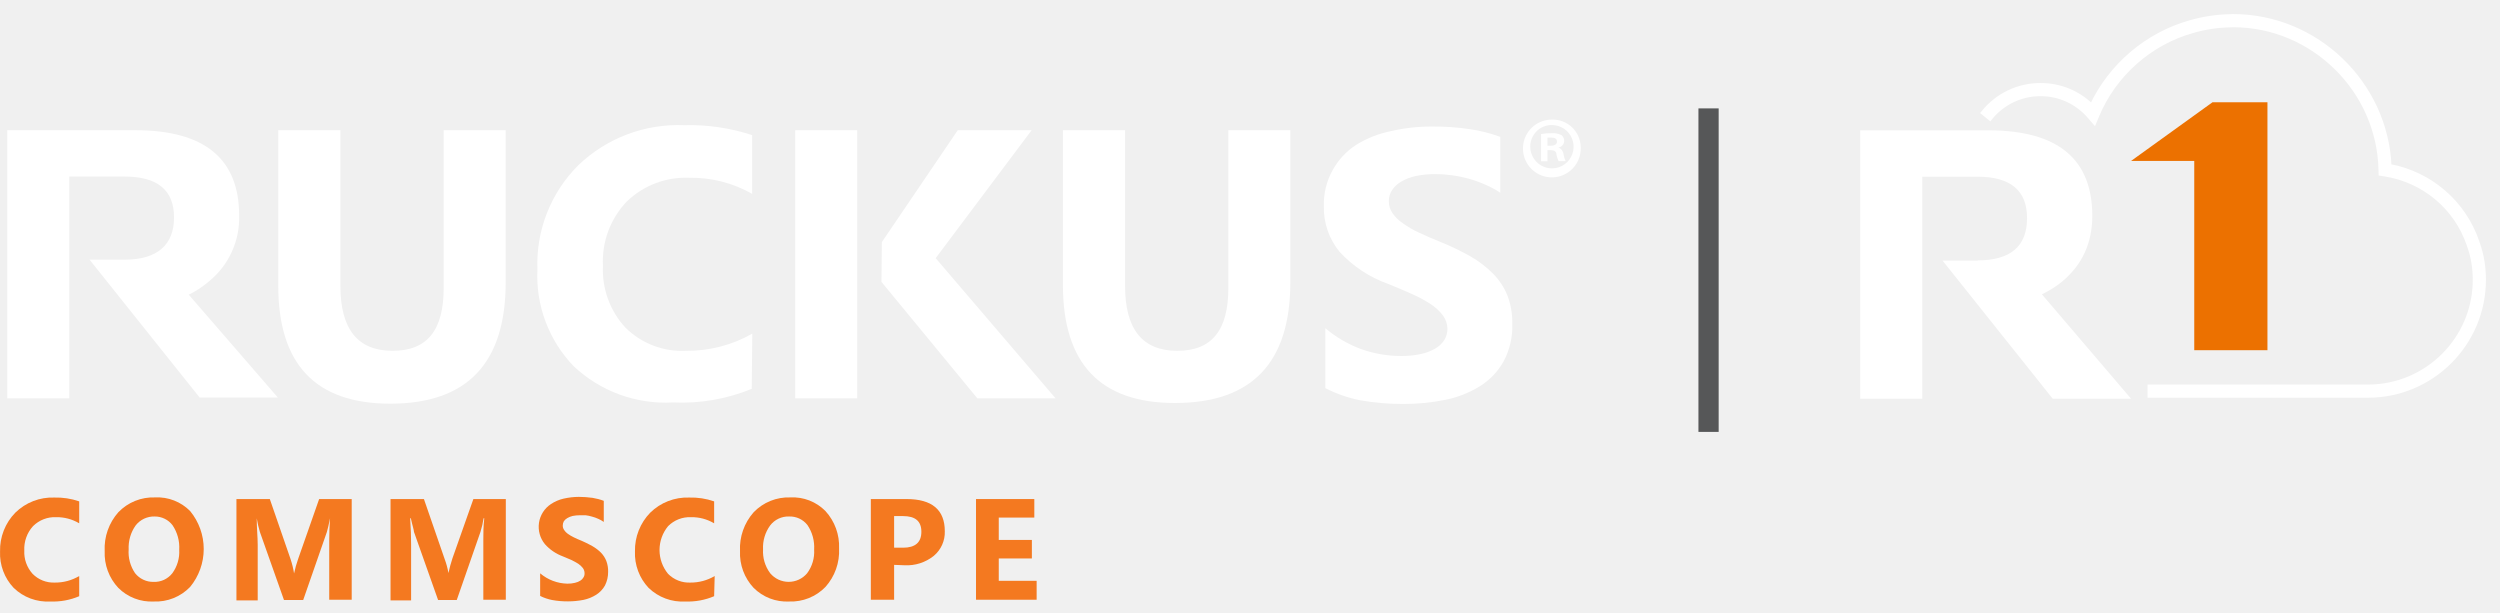
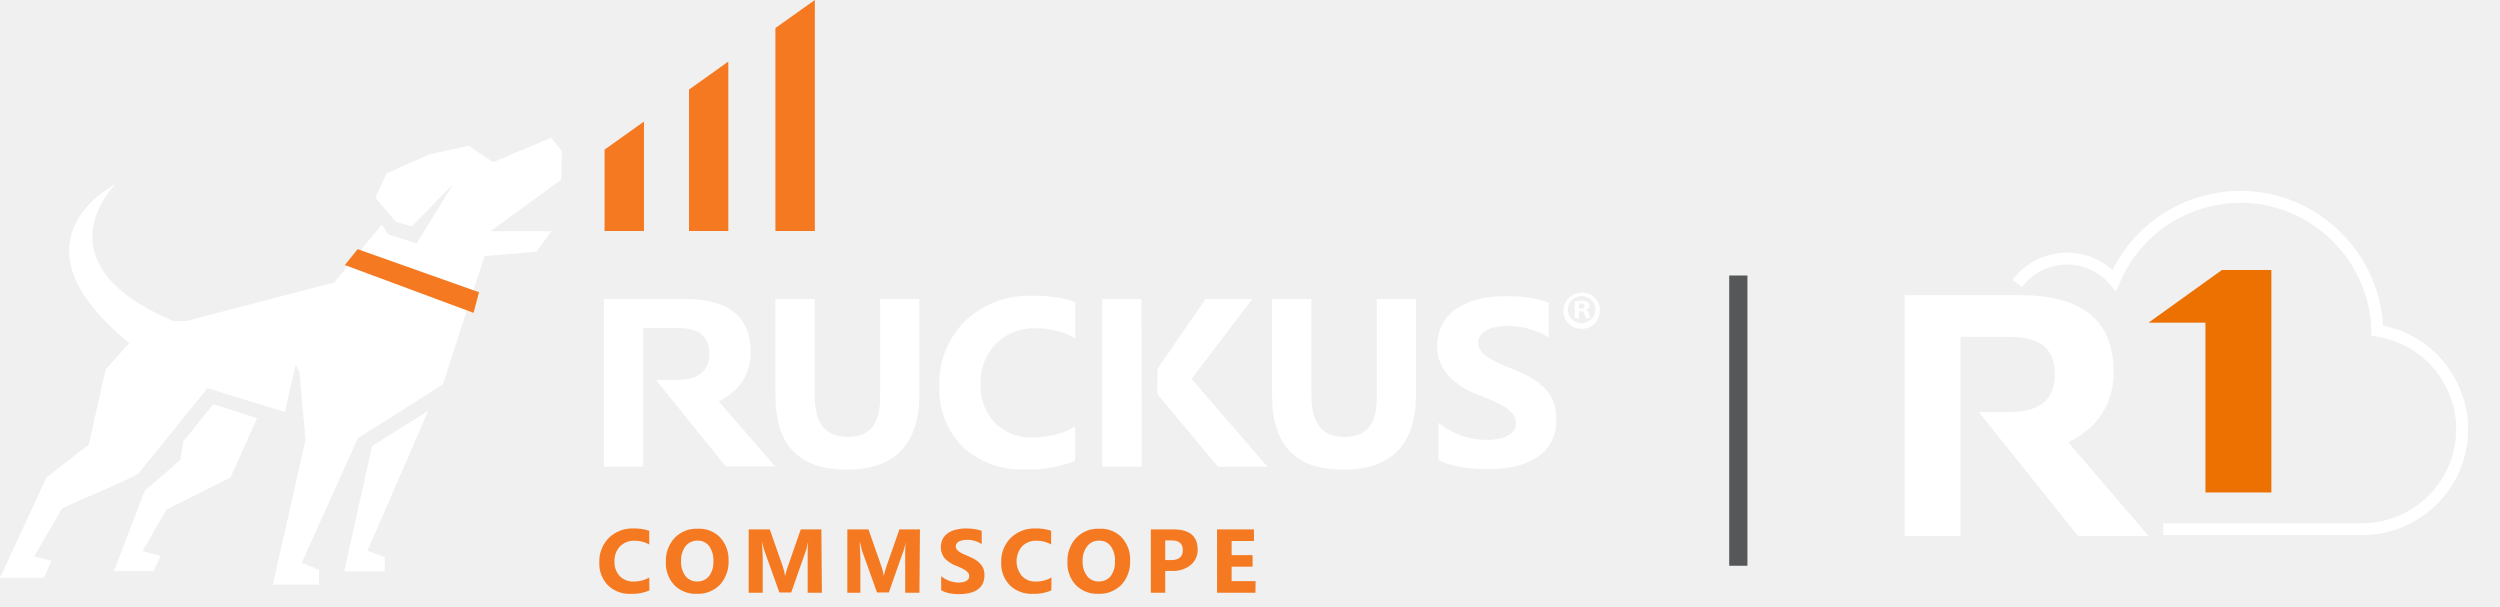
- <svg xmlns="http://www.w3.org/2000/svg" width="151" height="37" viewBox="0 0 151 37" fill="none" style="margin-left: 6px;">
-   <path d="M30.543 17.05C30.543 21.938 28.219 24.382 23.572 24.382C19.062 24.382 16.807 22.007 16.807 17.255V7.865H20.56V17.264C20.56 19.881 21.605 21.189 23.712 21.189C25.819 21.189 26.798 19.93 26.798 17.395V7.865H30.543V17.05Z" fill="white" />
-   <path d="M45.405 23.485C43.901 24.103 42.281 24.384 40.657 24.308C39.559 24.37 38.46 24.208 37.428 23.832C36.395 23.455 35.449 22.873 34.649 22.119C33.906 21.347 33.329 20.431 32.952 19.428C32.576 18.424 32.408 17.355 32.46 16.284C32.413 15.12 32.609 13.959 33.033 12.874C33.459 11.789 34.104 10.803 34.929 9.981C35.776 9.168 36.778 8.535 37.875 8.119C38.972 7.703 40.142 7.514 41.315 7.561C42.711 7.522 44.103 7.726 45.43 8.162V11.709C44.275 11.05 42.965 10.715 41.636 10.738C40.942 10.707 40.249 10.818 39.6 11.065C38.95 11.311 38.358 11.687 37.858 12.17C37.366 12.685 36.985 13.295 36.737 13.963C36.489 14.631 36.381 15.342 36.418 16.054C36.386 16.738 36.489 17.421 36.724 18.064C36.959 18.707 37.319 19.297 37.785 19.798C38.263 20.27 38.834 20.637 39.462 20.876C40.089 21.116 40.759 21.222 41.43 21.189C42.834 21.205 44.218 20.847 45.438 20.152L45.405 23.485Z" fill="white" />
-   <path d="M77.936 17.05C77.936 21.911 75.613 24.341 70.966 24.341C66.456 24.341 64.201 21.965 64.201 17.214V7.865H67.954V17.264C67.954 19.881 68.999 21.189 71.106 21.189C73.213 21.189 74.192 19.93 74.192 17.395V7.865H77.936V17.05Z" fill="white" />
-   <path d="M80.051 23.444V19.823C80.695 20.37 81.431 20.799 82.224 21.09C82.991 21.36 83.797 21.5 84.61 21.502C85.025 21.508 85.439 21.466 85.845 21.378C86.155 21.311 86.452 21.194 86.725 21.033C86.939 20.904 87.12 20.726 87.252 20.514C87.366 20.317 87.425 20.092 87.425 19.864C87.421 19.567 87.323 19.279 87.145 19.041C86.933 18.77 86.677 18.537 86.388 18.35C86.023 18.118 85.64 17.915 85.244 17.741C84.808 17.543 84.331 17.346 83.82 17.14C82.711 16.741 81.715 16.081 80.915 15.214C80.276 14.44 79.937 13.461 79.961 12.458C79.937 11.699 80.119 10.948 80.487 10.285C80.829 9.66 81.321 9.131 81.919 8.746C82.559 8.35 83.264 8.071 84.001 7.923C84.811 7.734 85.639 7.64 86.47 7.643C87.239 7.635 88.006 7.687 88.766 7.8C89.398 7.89 90.019 8.047 90.618 8.269V11.643C90.33 11.449 90.024 11.284 89.704 11.149C89.376 11.004 89.038 10.883 88.692 10.787C88.352 10.695 88.005 10.626 87.655 10.581C87.331 10.536 87.004 10.514 86.676 10.515C86.286 10.513 85.897 10.552 85.516 10.631C85.206 10.696 84.909 10.809 84.635 10.968C84.414 11.093 84.226 11.268 84.084 11.478C83.951 11.678 83.882 11.913 83.886 12.153C83.882 12.412 83.96 12.665 84.108 12.877C84.277 13.118 84.489 13.325 84.734 13.486C85.04 13.708 85.368 13.898 85.713 14.054C86.097 14.235 86.533 14.424 87.022 14.622C87.638 14.87 88.237 15.159 88.816 15.486C89.313 15.768 89.77 16.117 90.174 16.523C90.548 16.9 90.845 17.348 91.046 17.84C91.254 18.389 91.354 18.973 91.342 19.56C91.371 20.35 91.189 21.134 90.816 21.831C90.472 22.443 89.98 22.958 89.383 23.329C88.739 23.727 88.028 24.006 87.285 24.152C86.451 24.32 85.601 24.402 84.75 24.399C83.879 24.402 83.008 24.327 82.15 24.176C81.42 24.031 80.713 23.784 80.051 23.444Z" fill="white" />
-   <path d="M51.775 24.061H48.03V7.865H51.775V24.061Z" fill="white" />
-   <path d="M53.24 17.025L59.033 24.061H63.757L56.515 15.593L62.309 7.865H57.848L53.264 14.622L53.24 17.025Z" fill="white" />
-   <path d="M11.401 17.799C11.849 17.58 12.267 17.303 12.643 16.976C13.225 16.498 13.69 15.894 14.002 15.209C14.314 14.525 14.466 13.778 14.445 13.025C14.445 9.585 12.352 7.865 8.166 7.865H0.439V24.061H4.183V10.664H7.524C9.516 10.664 10.512 11.486 10.512 13.132C10.512 14.778 9.516 15.684 7.524 15.684H5.409L12.059 24.012H16.783L11.401 17.799Z" fill="white" />
-   <path d="M95.474 8.869C95.493 9.218 95.408 9.565 95.228 9.865C95.049 10.165 94.783 10.404 94.466 10.551C94.149 10.698 93.795 10.746 93.45 10.69C93.105 10.634 92.785 10.475 92.531 10.234C92.278 9.994 92.102 9.683 92.027 9.342C91.953 9 91.982 8.644 92.112 8.32C92.242 7.995 92.466 7.717 92.756 7.522C93.046 7.326 93.388 7.222 93.737 7.224C93.959 7.217 94.181 7.254 94.388 7.334C94.596 7.413 94.786 7.532 94.948 7.685C95.109 7.838 95.238 8.022 95.329 8.225C95.419 8.428 95.468 8.647 95.474 8.869ZM92.428 8.869C92.43 9.128 92.508 9.38 92.653 9.594C92.798 9.808 93.003 9.975 93.242 10.072C93.481 10.17 93.744 10.195 93.997 10.144C94.251 10.092 94.483 9.967 94.665 9.784C94.847 9.6 94.971 9.367 95.021 9.113C95.071 8.86 95.044 8.597 94.945 8.359C94.846 8.12 94.678 7.916 94.463 7.773C94.248 7.629 93.996 7.553 93.737 7.553C93.564 7.55 93.392 7.583 93.232 7.649C93.071 7.714 92.926 7.811 92.804 7.934C92.682 8.057 92.586 8.203 92.521 8.364C92.457 8.524 92.425 8.696 92.428 8.869ZM93.466 9.742H93.079V8.096C93.293 8.058 93.511 8.041 93.729 8.046C93.93 8.031 94.132 8.071 94.313 8.162C94.367 8.205 94.41 8.26 94.438 8.323C94.467 8.386 94.48 8.455 94.478 8.524C94.472 8.618 94.434 8.707 94.372 8.777C94.309 8.847 94.225 8.894 94.132 8.911C94.215 8.943 94.287 8.998 94.341 9.069C94.395 9.141 94.428 9.225 94.436 9.314C94.458 9.46 94.503 9.601 94.568 9.734H94.14C94.078 9.606 94.033 9.47 94.009 9.33C94.009 9.141 93.869 9.067 93.655 9.067H93.466V9.742ZM93.466 8.804H93.647C93.869 8.804 94.041 8.73 94.041 8.557C94.041 8.384 93.926 8.31 93.679 8.31H93.466V8.804Z" fill="white" />
-   <path d="M4.784 36.011C4.233 36.245 3.638 36.355 3.039 36.331C2.634 36.354 2.227 36.293 1.846 36.151C1.465 36.01 1.118 35.791 0.826 35.508C0.548 35.214 0.332 34.868 0.191 34.489C0.05 34.11 -0.014 33.707 0.003 33.303C-0.007 32.872 0.07 32.443 0.228 32.041C0.386 31.64 0.623 31.274 0.924 30.966C1.234 30.661 1.602 30.423 2.007 30.266C2.412 30.109 2.844 30.036 3.278 30.052C3.79 30.038 4.3 30.116 4.784 30.283V31.608C4.361 31.357 3.877 31.229 3.385 31.237C3.128 31.226 2.872 31.269 2.632 31.363C2.393 31.456 2.176 31.598 1.994 31.78C1.814 31.978 1.675 32.209 1.585 32.461C1.495 32.712 1.455 32.979 1.468 33.245C1.454 33.503 1.491 33.76 1.577 34.003C1.664 34.246 1.797 34.469 1.97 34.661C2.144 34.837 2.353 34.975 2.584 35.066C2.816 35.157 3.063 35.198 3.311 35.188C3.829 35.193 4.338 35.056 4.784 34.792V36.011Z" fill="#F47920" />
-   <path d="M9.286 36.331C8.891 36.351 8.497 36.288 8.129 36.146C7.76 36.005 7.425 35.787 7.146 35.508C6.868 35.212 6.651 34.862 6.51 34.481C6.369 34.099 6.305 33.693 6.323 33.286C6.28 32.427 6.576 31.585 7.146 30.941C7.432 30.643 7.778 30.409 8.161 30.254C8.544 30.1 8.955 30.028 9.368 30.044C9.759 30.024 10.149 30.087 10.513 30.229C10.878 30.371 11.208 30.588 11.483 30.867C12.015 31.512 12.305 32.323 12.305 33.159C12.305 33.995 12.015 34.805 11.483 35.451C11.2 35.745 10.858 35.975 10.479 36.127C10.1 36.279 9.693 36.349 9.286 36.331ZM9.343 31.196C9.122 31.189 8.902 31.235 8.702 31.329C8.501 31.424 8.326 31.564 8.191 31.739C7.894 32.159 7.747 32.666 7.771 33.179C7.733 33.69 7.87 34.197 8.158 34.62C8.291 34.788 8.462 34.923 8.656 35.014C8.85 35.106 9.063 35.151 9.277 35.146C9.493 35.155 9.707 35.113 9.903 35.023C10.099 34.932 10.271 34.797 10.405 34.628C10.707 34.217 10.856 33.713 10.825 33.204C10.857 32.679 10.715 32.159 10.421 31.723C10.295 31.557 10.132 31.424 9.944 31.332C9.757 31.241 9.551 31.194 9.343 31.196Z" fill="#F47920" />
-   <path d="M21.243 36.224H19.885V32.612C19.885 32.217 19.902 31.78 19.935 31.303C19.86 31.682 19.795 31.945 19.745 32.126L18.313 36.241H17.153L15.696 32.126C15.616 31.856 15.553 31.581 15.507 31.303C15.507 31.904 15.565 32.431 15.565 32.892V36.266H14.281V30.143H16.297L17.548 33.764C17.643 34.048 17.715 34.34 17.762 34.636C17.825 34.337 17.907 34.043 18.009 33.756L19.276 30.143H21.243V36.224Z" fill="#F47920" />
-   <path d="M30.551 36.224H29.193V32.612C29.193 32.217 29.193 31.789 29.25 31.303H29.209C29.168 31.582 29.105 31.857 29.02 32.126L27.588 36.241H26.461L25.004 32.126C25.004 32.011 24.905 31.731 24.815 31.303H24.774C24.815 31.904 24.831 32.431 24.831 32.892V36.266H23.588V30.143H25.605L26.856 33.764C26.959 34.038 27.036 34.322 27.086 34.611C27.15 34.314 27.23 34.02 27.325 33.731L28.592 30.143H30.551V36.224Z" fill="#F47920" />
-   <path d="M32.625 35.994V34.628C33.084 35.02 33.666 35.241 34.27 35.253C34.423 35.256 34.575 35.239 34.723 35.204C34.839 35.178 34.95 35.134 35.052 35.072C35.131 35.024 35.196 34.956 35.242 34.875C35.287 34.804 35.31 34.721 35.307 34.636C35.31 34.521 35.275 34.409 35.209 34.315C35.13 34.213 35.035 34.124 34.929 34.052C34.805 33.978 34.666 33.895 34.509 33.821L33.982 33.599C33.572 33.446 33.204 33.194 32.913 32.867C32.766 32.689 32.658 32.482 32.597 32.26C32.535 32.037 32.521 31.805 32.555 31.576C32.589 31.348 32.671 31.13 32.795 30.935C32.919 30.741 33.082 30.575 33.275 30.447C33.508 30.292 33.767 30.18 34.04 30.118C34.342 30.049 34.651 30.013 34.962 30.011C35.237 30.012 35.512 30.032 35.785 30.069C36.018 30.106 36.247 30.166 36.468 30.25V31.525C36.363 31.45 36.25 31.386 36.13 31.336C36.011 31.281 35.887 31.237 35.76 31.204C35.634 31.165 35.504 31.138 35.373 31.122H35.011C34.87 31.122 34.73 31.136 34.591 31.163C34.475 31.189 34.364 31.234 34.262 31.295C34.181 31.342 34.111 31.407 34.056 31.484C34.014 31.562 33.991 31.65 33.991 31.739C33.989 31.836 34.018 31.931 34.073 32.011C34.131 32.102 34.207 32.18 34.295 32.241C34.41 32.323 34.531 32.394 34.657 32.455C34.805 32.529 34.962 32.595 35.143 32.669C35.369 32.766 35.589 32.876 35.801 32.998C35.984 33.105 36.153 33.235 36.303 33.385C36.442 33.53 36.551 33.701 36.624 33.887C36.701 34.095 36.737 34.316 36.731 34.537C36.734 34.823 36.669 35.105 36.542 35.36C36.416 35.588 36.234 35.78 36.015 35.92C35.778 36.07 35.516 36.176 35.242 36.233C34.935 36.292 34.624 36.323 34.312 36.323C33.989 36.326 33.666 36.298 33.349 36.241C33.097 36.192 32.854 36.109 32.625 35.994Z" fill="#F47920" />
-   <path d="M43.134 36.011C42.583 36.245 41.987 36.355 41.389 36.331C40.983 36.354 40.577 36.293 40.196 36.151C39.815 36.01 39.468 35.791 39.175 35.508C38.898 35.214 38.682 34.868 38.541 34.489C38.399 34.11 38.335 33.707 38.352 33.303C38.343 32.872 38.419 32.443 38.578 32.041C38.736 31.64 38.973 31.274 39.274 30.966C39.583 30.661 39.952 30.423 40.356 30.266C40.761 30.109 41.194 30.036 41.628 30.052C42.139 30.037 42.65 30.115 43.134 30.283V31.608C42.711 31.356 42.226 31.228 41.735 31.237C41.479 31.227 41.224 31.269 40.986 31.363C40.748 31.456 40.532 31.599 40.352 31.78C40.018 32.186 39.835 32.695 39.835 33.221C39.835 33.746 40.018 34.255 40.352 34.661C40.526 34.837 40.736 34.975 40.967 35.066C41.198 35.157 41.446 35.198 41.694 35.188C42.211 35.193 42.721 35.056 43.167 34.792L43.134 36.011Z" fill="#F47920" />
-   <path d="M47.66 36.331C47.266 36.351 46.871 36.288 46.503 36.146C46.135 36.005 45.8 35.787 45.52 35.508C45.242 35.212 45.026 34.862 44.884 34.481C44.743 34.099 44.679 33.693 44.697 33.286C44.654 32.427 44.95 31.585 45.52 30.941C45.806 30.643 46.152 30.409 46.535 30.254C46.918 30.1 47.329 30.028 47.742 30.044C48.133 30.024 48.523 30.087 48.888 30.229C49.252 30.371 49.583 30.588 49.857 30.867C50.42 31.483 50.716 32.297 50.68 33.13C50.722 33.982 50.426 34.816 49.857 35.451C49.573 35.744 49.231 35.973 48.852 36.125C48.474 36.277 48.067 36.347 47.66 36.331ZM47.66 31.196C47.44 31.188 47.221 31.234 47.022 31.328C46.823 31.423 46.649 31.564 46.516 31.739C46.213 32.156 46.062 32.665 46.088 33.179C46.058 33.695 46.209 34.205 46.516 34.62C46.653 34.784 46.824 34.916 47.017 35.007C47.211 35.097 47.422 35.144 47.635 35.144C47.849 35.144 48.06 35.097 48.253 35.007C48.447 34.916 48.618 34.784 48.754 34.62C49.057 34.209 49.206 33.705 49.174 33.196C49.206 32.671 49.065 32.151 48.771 31.715C48.64 31.546 48.471 31.411 48.278 31.321C48.085 31.231 47.873 31.188 47.66 31.196Z" fill="#F47920" />
-   <path d="M54.005 34.118V36.224H52.598V30.143H54.754C56.293 30.143 57.066 30.793 57.066 32.085C57.076 32.368 57.021 32.649 56.905 32.907C56.79 33.165 56.617 33.393 56.4 33.575C55.9 33.974 55.27 34.177 54.63 34.142L54.005 34.118ZM54.005 31.172V33.081H54.548C55.281 33.081 55.651 32.76 55.651 32.118C55.651 31.476 55.281 31.172 54.548 31.172H54.005Z" fill="#F47920" />
-   <path d="M62.613 36.224H58.951V30.143H62.473V31.262H60.325V32.612H62.325V33.731H60.325V35.081H62.613V36.224Z" fill="#F47920" />
-   <path d="M149.649 14.749L149.604 14.614C148.792 12.237 146.77 10.504 144.3 10.049C144.087 5.041 139.903 1 134.869 1L134.676 1.008C133.873 1.022 133.065 1.147 132.273 1.378C129.678 2.11 127.487 3.985 126.344 6.433C125.511 5.611 124.423 5.164 123.242 5.164C121.905 5.164 120.654 5.762 119.809 6.806L120.194 7.117C120.944 6.191 122.055 5.659 123.242 5.659C124.405 5.659 125.467 6.148 126.232 7.037L126.493 7.341L126.648 6.97C127.682 4.492 129.835 2.58 132.41 1.854C133.161 1.634 133.926 1.516 134.689 1.503L134.879 1.495C139.704 1.495 143.711 5.429 143.811 10.264L143.816 10.472L144.021 10.503C146.401 10.871 148.361 12.507 149.135 14.772L149.18 14.909C149.395 15.52 149.505 16.19 149.505 16.901C149.505 20.472 146.6 23.377 143.029 23.377H129.862V23.872H143.029C146.873 23.872 150 20.745 150 16.901C150 16.134 149.881 15.408 149.649 14.749Z" fill="white" stroke="white" stroke-width="0.3" />
-   <path d="M133.637 6.175L128.716 9.721H132.533V21.152H136.954V6.175H133.637Z" fill="#EC7100" />
-   <path d="M128.716 24.082H123.983L117.331 15.742H119.444V15.727C121.439 15.727 122.434 14.875 122.434 13.173C122.434 11.509 121.439 10.673 119.444 10.673H116.103V24.082H112.356V7.871H120.093C124.28 7.871 126.374 9.594 126.374 13.039C126.374 14.663 125.775 15.979 124.572 16.989C124.201 17.301 123.781 17.558 123.33 17.776L128.716 24.082Z" fill="white" />
-   <rect x="102.586" y="6.547" width="1.221" height="19.54" fill="#565758" />
+ <svg xmlns="http://www.w3.org/2000/svg" width="165" height="40" viewBox="0 0 165 40" fill="none">
+   <path d="M60.677 26.005C60.677 29.332 59.07 30.996 55.856 30.996C52.737 30.996 51.177 29.371 51.177 26.123V19.732H53.773V26.151C53.773 27.946 54.496 28.841 55.953 28.841C57.41 28.841 58.087 27.974 58.087 26.247V19.732H60.677V26.005Z" fill="white" />
+   <path d="M70.957 30.41C69.916 30.83 68.795 31.022 67.672 30.973C66.913 31.014 66.154 30.903 65.439 30.645C64.725 30.388 64.071 29.991 63.517 29.476C63.003 28.947 62.603 28.32 62.343 27.633C62.083 26.947 61.967 26.214 62.003 25.482C61.971 24.686 62.106 23.892 62.4 23.15C62.694 22.408 63.14 21.735 63.711 21.172C64.297 20.618 64.991 20.187 65.749 19.904C66.508 19.621 67.317 19.491 68.128 19.523C69.093 19.498 70.055 19.635 70.974 19.928V22.331C70.175 21.881 69.269 21.652 68.35 21.667C67.863 21.651 67.379 21.733 66.926 21.911C66.473 22.088 66.063 22.355 65.72 22.697C65.379 23.05 65.116 23.468 64.944 23.926C64.773 24.384 64.698 24.871 64.724 25.358C64.7 25.824 64.771 26.29 64.932 26.729C65.094 27.168 65.342 27.57 65.663 27.912C65.993 28.235 66.388 28.487 66.822 28.652C67.256 28.816 67.72 28.89 68.184 28.869C69.156 28.879 70.112 28.635 70.957 28.16V30.41Z" fill="white" />
+   <path d="M93.458 26.005C93.458 29.332 91.851 30.996 88.637 30.996C85.517 30.996 83.958 29.371 83.958 26.123V19.732H86.553V26.151C86.553 27.946 87.276 28.841 88.734 28.841C90.191 28.841 90.868 27.974 90.868 26.247V19.732H93.458V26.005Z" fill="white" />
+   <path d="M94.949 30.377V27.907C95.841 28.631 96.959 29.029 98.114 29.032C98.401 29.036 98.687 29.007 98.968 28.948C99.182 28.901 99.388 28.822 99.577 28.711C99.725 28.623 99.849 28.502 99.941 28.357C100.021 28.222 100.062 28.068 100.06 27.912C100.056 27.709 99.989 27.513 99.867 27.35C99.721 27.165 99.544 27.007 99.343 26.883C99.093 26.72 98.828 26.581 98.552 26.466C98.25 26.331 97.92 26.191 97.567 26.056C96.783 25.784 96.079 25.324 95.518 24.716C95.075 24.188 94.841 23.518 94.858 22.832C94.843 22.313 94.969 21.8 95.222 21.346C95.46 20.932 95.796 20.581 96.201 20.322C96.644 20.046 97.131 19.846 97.641 19.732C98.202 19.607 98.775 19.544 99.349 19.546C99.88 19.541 100.411 19.575 100.937 19.647C101.374 19.709 101.804 19.816 102.218 19.968V22.275C102.017 22.144 101.806 22.032 101.586 21.937C101.359 21.84 101.125 21.759 100.886 21.695C100.65 21.63 100.411 21.581 100.169 21.549C99.944 21.521 99.718 21.506 99.491 21.504C99.221 21.501 98.952 21.53 98.689 21.588C98.475 21.631 98.269 21.707 98.08 21.813C97.926 21.9 97.795 22.021 97.698 22.168C97.607 22.303 97.56 22.462 97.562 22.623C97.559 22.802 97.613 22.977 97.715 23.124C97.833 23.287 97.98 23.428 98.148 23.541C98.361 23.688 98.588 23.816 98.825 23.923C99.093 24.053 99.394 24.182 99.73 24.317C100.156 24.478 100.57 24.666 100.971 24.88C101.314 25.073 101.63 25.309 101.91 25.583C102.168 25.842 102.373 26.147 102.514 26.483C102.657 26.859 102.727 27.258 102.719 27.659C102.738 28.201 102.612 28.739 102.354 29.218C102.117 29.635 101.776 29.985 101.364 30.236C100.918 30.508 100.427 30.699 99.912 30.799C99.335 30.913 98.748 30.97 98.159 30.967C97.556 30.97 96.954 30.918 96.361 30.81C95.872 30.731 95.397 30.585 94.949 30.377Z" fill="white" />
+   <path d="M75.358 30.804H72.751V19.732H75.335L75.358 30.804Z" fill="white" />
+   <path d="M76.376 25.994L80.383 30.804H83.651L78.642 25.009L82.649 19.732H79.564L76.393 24.345L76.376 25.994Z" fill="white" />
+   <path d="M47.437 26.494C47.748 26.345 48.037 26.156 48.297 25.932C48.695 25.608 49.014 25.2 49.23 24.737C49.446 24.274 49.553 23.769 49.544 23.259C49.544 20.907 48.096 19.732 45.2 19.732H39.856V30.804H42.446V21.645H44.756C46.134 21.645 46.823 22.207 46.823 23.332C46.823 24.458 46.134 25.039 44.756 25.077H43.294L47.893 30.776H51.16L47.437 26.494Z" fill="white" />
+   <path d="M37.078 9.97L36.372 9.087L32.547 10.707L30.936 9.621L28.352 10.184L25.506 11.444L24.772 13.053L26.132 14.64L27.174 14.944L29.923 12.13L27.493 16.069L25.62 15.467L25.199 14.82L22.057 18.646L12.278 21.189H11.435C2.374 17.352 7.582 12.187 7.633 12.147C7.57 12.181 0.199 15.861 8.532 22.64L6.973 24.384L5.863 29.33L3.062 31.524L0 38.135H2.909L3.387 37.01L2.248 36.734L4.087 33.572C5.043 33.066 8.47 31.704 9.141 31.243L13.695 25.617L18.801 27.198L19.518 24.064L19.768 24.593L20.161 29.054L18.004 38.585H21.055V37.612L19.916 37.139L23.622 28.919C23.622 28.919 29.257 25.375 29.246 25.341C29.234 25.307 31.984 16.901 31.984 16.901L35.399 16.614L36.395 15.259H32.365L37.044 11.849L37.078 9.97Z" fill="white" />
+   <path d="M24.556 29.437L28.262 27.114L24.254 36.346L25.398 36.78V37.702L22.717 37.708L24.556 29.437Z" fill="white" />
+   <path d="M15.209 31.519L10.974 33.645L9.415 36.369L10.599 36.695L10.137 37.696H7.513L9.568 32.357C9.762 32.239 11.908 30.343 11.908 30.343L12.09 29.139L14.076 26.68L16.968 27.603L15.209 31.519Z" fill="white" />
+   <path d="M31.255 20.649L22.757 17.492L23.605 16.446L31.614 19.287L31.255 20.649Z" fill="#F47920" />
+   <path d="M105.588 20.446C105.601 20.685 105.542 20.922 105.418 21.127C105.294 21.332 105.11 21.495 104.891 21.596C104.671 21.696 104.427 21.73 104.188 21.691C103.949 21.652 103.728 21.544 103.553 21.38C103.377 21.215 103.256 21.003 103.204 20.769C103.152 20.536 103.173 20.292 103.262 20.07C103.352 19.849 103.508 19.659 103.708 19.525C103.908 19.391 104.145 19.32 104.386 19.321C104.541 19.313 104.696 19.335 104.841 19.388C104.987 19.441 105.12 19.523 105.232 19.628C105.345 19.733 105.434 19.86 105.495 20.001C105.556 20.142 105.588 20.293 105.588 20.446ZM103.487 20.446C103.489 20.623 103.544 20.795 103.645 20.94C103.746 21.086 103.888 21.199 104.054 21.265C104.219 21.331 104.401 21.347 104.576 21.311C104.75 21.275 104.911 21.189 105.036 21.064C105.161 20.938 105.247 20.779 105.281 20.605C105.315 20.432 105.296 20.253 105.227 20.09C105.158 19.927 105.042 19.788 104.894 19.691C104.745 19.593 104.571 19.541 104.392 19.541C104.272 19.539 104.153 19.561 104.041 19.607C103.93 19.652 103.829 19.718 103.745 19.803C103.66 19.888 103.594 19.988 103.55 20.099C103.505 20.209 103.484 20.328 103.487 20.446ZM104.204 21.009H103.937V19.884C104.085 19.858 104.236 19.846 104.386 19.85C104.527 19.838 104.667 19.867 104.791 19.934C104.83 19.963 104.861 20 104.882 20.043C104.902 20.087 104.912 20.134 104.91 20.182C104.904 20.246 104.876 20.305 104.832 20.352C104.788 20.399 104.729 20.43 104.665 20.441C104.723 20.463 104.773 20.5 104.811 20.549C104.848 20.598 104.871 20.656 104.876 20.716C104.891 20.814 104.922 20.909 104.967 20.998H104.671C104.627 20.911 104.596 20.818 104.58 20.722C104.58 20.598 104.483 20.542 104.335 20.542H104.204V21.009ZM104.204 20.368H104.33C104.483 20.368 104.603 20.323 104.603 20.204C104.603 20.086 104.523 20.03 104.352 20.03C104.303 20.022 104.253 20.022 104.204 20.03V20.368Z" fill="white" />
+   <path d="M39.901 9.874V15.247H42.502V8.023L39.901 9.874Z" fill="#F47920" />
+   <path d="M45.474 5.913V15.248H48.069V4.062L45.474 5.913Z" fill="#F47920" />
+   <path d="M51.177 1.851V15.247H53.779V0L51.177 1.851Z" fill="#F47920" />
+   <path d="M42.862 38.968C42.482 39.133 42.069 39.21 41.655 39.193C41.374 39.209 41.093 39.167 40.83 39.07C40.566 38.973 40.326 38.824 40.124 38.63C39.932 38.43 39.783 38.194 39.686 37.936C39.588 37.678 39.543 37.404 39.555 37.128C39.542 36.829 39.591 36.531 39.699 36.252C39.806 35.972 39.97 35.717 40.181 35.502C40.395 35.294 40.65 35.131 40.929 35.024C41.209 34.916 41.509 34.867 41.809 34.878C42.162 34.869 42.514 34.92 42.85 35.03V35.935C42.556 35.768 42.222 35.683 41.883 35.688C41.705 35.68 41.528 35.71 41.362 35.773C41.197 35.837 41.046 35.935 40.921 36.059C40.796 36.194 40.699 36.352 40.637 36.524C40.574 36.696 40.547 36.878 40.556 37.061C40.547 37.236 40.573 37.411 40.633 37.576C40.692 37.741 40.784 37.893 40.904 38.023C41.023 38.145 41.168 38.24 41.328 38.302C41.488 38.364 41.66 38.392 41.831 38.383C42.189 38.386 42.541 38.294 42.85 38.118L42.862 38.968Z" fill="#F47920" />
+   <path d="M45.997 39.193C45.724 39.205 45.452 39.162 45.197 39.065C44.943 38.968 44.711 38.82 44.517 38.63C44.324 38.426 44.175 38.187 44.077 37.925C43.979 37.663 43.935 37.385 43.948 37.106C43.92 36.52 44.124 35.947 44.517 35.508C44.714 35.303 44.953 35.142 45.218 35.036C45.483 34.93 45.768 34.882 46.054 34.895C46.324 34.881 46.594 34.924 46.846 35.021C47.098 35.118 47.327 35.267 47.517 35.457C47.904 35.877 48.108 36.431 48.086 36.999C48.112 37.582 47.908 38.153 47.517 38.591C47.321 38.792 47.084 38.95 46.822 39.053C46.56 39.157 46.279 39.205 45.997 39.193ZM46.037 35.682C45.884 35.677 45.732 35.709 45.593 35.773C45.455 35.838 45.334 35.934 45.24 36.054C45.034 36.34 44.932 36.687 44.95 37.038C44.931 37.388 45.033 37.733 45.24 38.017C45.331 38.133 45.449 38.226 45.583 38.289C45.718 38.351 45.865 38.382 46.014 38.377C46.163 38.383 46.31 38.354 46.446 38.294C46.581 38.233 46.7 38.142 46.794 38.028C47.002 37.747 47.105 37.403 47.084 37.055C47.107 36.696 47.008 36.34 46.805 36.042C46.712 35.92 46.59 35.822 46.448 35.759C46.307 35.696 46.151 35.67 45.997 35.682H46.037Z" fill="#F47920" />
+   <path d="M54.245 39.12H53.306V36.616C53.306 36.352 53.306 36.054 53.34 35.727C53.289 35.98 53.243 36.166 53.209 36.29L52.219 39.103H51.439L50.431 36.29C50.376 36.105 50.332 35.917 50.301 35.727C50.301 36.138 50.34 36.498 50.34 36.808V39.12H49.413V34.94H50.807L51.672 37.415C51.738 37.612 51.787 37.813 51.82 38.017C51.864 37.811 51.921 37.608 51.991 37.41L52.851 34.94H54.211L54.245 39.12Z" fill="#F47920" />
+   <path d="M60.683 39.12H59.743V36.616C59.743 36.352 59.743 36.054 59.783 35.727C59.754 35.918 59.71 36.106 59.653 36.29L58.662 39.103H57.882L56.875 36.29C56.875 36.217 56.806 36.02 56.744 35.727C56.744 36.138 56.784 36.498 56.784 36.808V39.12H55.924V34.94H57.319L58.184 37.415C58.252 37.611 58.301 37.812 58.332 38.017C58.376 37.812 58.431 37.609 58.497 37.41L59.362 34.94H60.717L60.683 39.12Z" fill="#F47920" />
+   <path d="M62.117 38.957V38.029C62.438 38.292 62.839 38.441 63.256 38.45C63.361 38.452 63.466 38.441 63.569 38.417C63.649 38.401 63.725 38.372 63.796 38.332C63.85 38.298 63.894 38.251 63.927 38.197C63.959 38.147 63.975 38.088 63.973 38.029C63.973 37.95 63.949 37.874 63.904 37.809C63.85 37.741 63.784 37.682 63.711 37.635C63.618 37.575 63.521 37.523 63.421 37.477L63.073 37.325C62.79 37.222 62.536 37.052 62.333 36.83C62.199 36.648 62.118 36.434 62.099 36.209C62.08 35.985 62.124 35.76 62.225 35.559C62.312 35.403 62.435 35.27 62.584 35.17C62.745 35.066 62.925 34.991 63.113 34.951C63.322 34.901 63.536 34.876 63.751 34.878C63.941 34.876 64.132 34.889 64.32 34.917C64.481 34.941 64.639 34.98 64.792 35.035V35.907C64.717 35.86 64.639 35.817 64.559 35.778C64.475 35.743 64.39 35.713 64.303 35.688L64.035 35.632H63.785C63.687 35.631 63.59 35.642 63.495 35.666C63.415 35.681 63.338 35.71 63.267 35.75C63.211 35.783 63.164 35.829 63.13 35.885C63.096 35.935 63.079 35.994 63.079 36.054C63.077 36.122 63.097 36.189 63.136 36.245C63.176 36.307 63.228 36.36 63.29 36.403C63.371 36.457 63.457 36.506 63.546 36.549L63.876 36.695C64.033 36.757 64.185 36.83 64.331 36.914C64.46 36.987 64.577 37.078 64.679 37.185C64.774 37.282 64.85 37.396 64.901 37.522C65.016 37.86 64.996 38.228 64.844 38.552C64.757 38.709 64.631 38.842 64.479 38.94C64.315 39.041 64.134 39.111 63.944 39.148C63.733 39.194 63.517 39.216 63.301 39.216C63.078 39.216 62.855 39.195 62.635 39.154C62.454 39.113 62.279 39.047 62.117 38.957Z" fill="#F47920" />
+   <path d="M69.387 38.968C69.007 39.133 68.594 39.21 68.18 39.193C67.899 39.209 67.618 39.167 67.355 39.07C67.091 38.973 66.851 38.824 66.649 38.63C66.457 38.43 66.308 38.194 66.21 37.936C66.113 37.678 66.068 37.404 66.079 37.128C66.067 36.829 66.116 36.531 66.224 36.252C66.331 35.972 66.495 35.717 66.706 35.502C66.92 35.294 67.174 35.131 67.454 35.024C67.734 34.916 68.034 34.867 68.334 34.878C68.687 34.869 69.04 34.92 69.375 35.03V35.935C69.081 35.768 68.747 35.682 68.408 35.688C68.231 35.681 68.054 35.71 67.89 35.774C67.725 35.838 67.576 35.935 67.451 36.059C67.219 36.335 67.092 36.682 67.092 37.041C67.092 37.4 67.219 37.747 67.451 38.023C67.571 38.145 67.716 38.24 67.876 38.302C68.036 38.364 68.207 38.392 68.379 38.383C68.737 38.386 69.088 38.294 69.398 38.118L69.387 38.968Z" fill="#F47920" />
+   <path d="M72.5 39.193C72.227 39.205 71.955 39.162 71.7 39.065C71.446 38.968 71.214 38.82 71.02 38.63C70.827 38.426 70.678 38.187 70.58 37.925C70.482 37.663 70.438 37.385 70.451 37.106C70.423 36.52 70.627 35.947 71.02 35.508C71.217 35.303 71.456 35.142 71.721 35.036C71.986 34.93 72.271 34.882 72.557 34.895C72.827 34.881 73.097 34.924 73.349 35.021C73.601 35.118 73.83 35.267 74.02 35.457C74.213 35.664 74.362 35.907 74.46 36.172C74.558 36.436 74.602 36.717 74.589 36.999C74.615 37.582 74.411 38.153 74.02 38.591C73.823 38.791 73.587 38.948 73.325 39.052C73.063 39.156 72.782 39.204 72.5 39.193ZM72.54 35.682C72.388 35.677 72.236 35.708 72.098 35.773C71.961 35.837 71.841 35.934 71.749 36.054C71.538 36.338 71.434 36.686 71.453 37.038C71.433 37.389 71.537 37.735 71.749 38.017C71.838 38.133 71.955 38.227 72.089 38.289C72.222 38.352 72.369 38.382 72.517 38.377C72.666 38.383 72.815 38.354 72.951 38.294C73.088 38.233 73.208 38.142 73.303 38.028C73.507 37.745 73.607 37.402 73.587 37.055C73.61 36.696 73.512 36.34 73.308 36.042C73.219 35.925 73.103 35.831 72.969 35.769C72.835 35.706 72.688 35.676 72.54 35.682Z" fill="#F47920" />
+   <path d="M76.905 37.68V39.12H75.955V34.94H77.446C78.51 34.94 79.045 35.384 79.045 36.273C79.052 36.466 79.013 36.658 78.933 36.835C78.853 37.011 78.734 37.167 78.584 37.291C78.239 37.565 77.803 37.703 77.361 37.68H76.905ZM76.905 35.666V36.965H77.304C77.81 36.965 78.066 36.746 78.066 36.307C78.066 35.868 77.81 35.666 77.304 35.666H76.905Z" fill="#F47920" />
+   <path d="M82.859 39.12H80.326V34.94H82.762V35.705H81.288V36.639H82.671V37.398H81.288V38.355H82.87L82.859 39.12Z" fill="#F47920" />
+   <path d="M162.4 26.224L162.355 26.092C161.556 23.762 159.567 22.063 157.137 21.616C156.927 16.706 152.811 12.745 147.858 12.745L147.668 12.753C146.879 12.767 146.083 12.889 145.305 13.115C142.751 13.833 140.595 15.672 139.471 18.071C138.651 17.266 137.581 16.827 136.418 16.827C135.103 16.827 133.873 17.414 133.041 18.437L133.42 18.742C134.158 17.834 135.251 17.313 136.418 17.313C137.563 17.313 138.608 17.792 139.36 18.663L139.617 18.961L139.77 18.598C140.787 16.169 142.906 14.294 145.439 13.582C146.178 13.367 146.931 13.251 147.682 13.238L147.868 13.23C152.615 13.23 156.558 17.087 156.656 21.828L156.661 22.031L156.863 22.062C159.204 22.422 161.132 24.027 161.894 26.247L161.939 26.381C162.15 26.98 162.258 27.637 162.258 28.335C162.258 31.835 159.4 34.684 155.886 34.684H142.932V35.169H155.886C159.668 35.169 162.745 32.103 162.745 28.335C162.745 27.583 162.628 26.871 162.4 26.224Z" fill="white" stroke="white" stroke-width="0.3" />
+   <path d="M146.646 17.819L141.804 21.295H145.56V32.502H149.91V17.819H146.646Z" fill="#EC7100" />
+   <path d="M133.321 20.148H126.375V34.708H128.729V22.229V21.562H129.395H132.682C133.74 21.562 134.657 21.78 135.316 22.33C135.999 22.9 136.291 23.726 136.291 24.679C136.291 25.647 136.002 26.485 135.322 27.065C134.804 27.505 134.128 27.738 133.349 27.817V27.864H132.682H131.991L137.469 34.708H140.355L135.999 29.626L135.435 28.968L136.216 28.592C136.621 28.396 136.986 28.172 137.3 27.91L137.3 27.909C138.326 27.051 138.834 25.95 138.834 24.548C138.834 23.001 138.368 21.949 137.533 21.264C136.672 20.558 135.306 20.148 133.321 20.148Z" fill="white" stroke="white" stroke-width="1.333" />
+   <rect x="114.128" y="18.183" width="1.202" height="19.157" fill="#565758" />
</svg>
